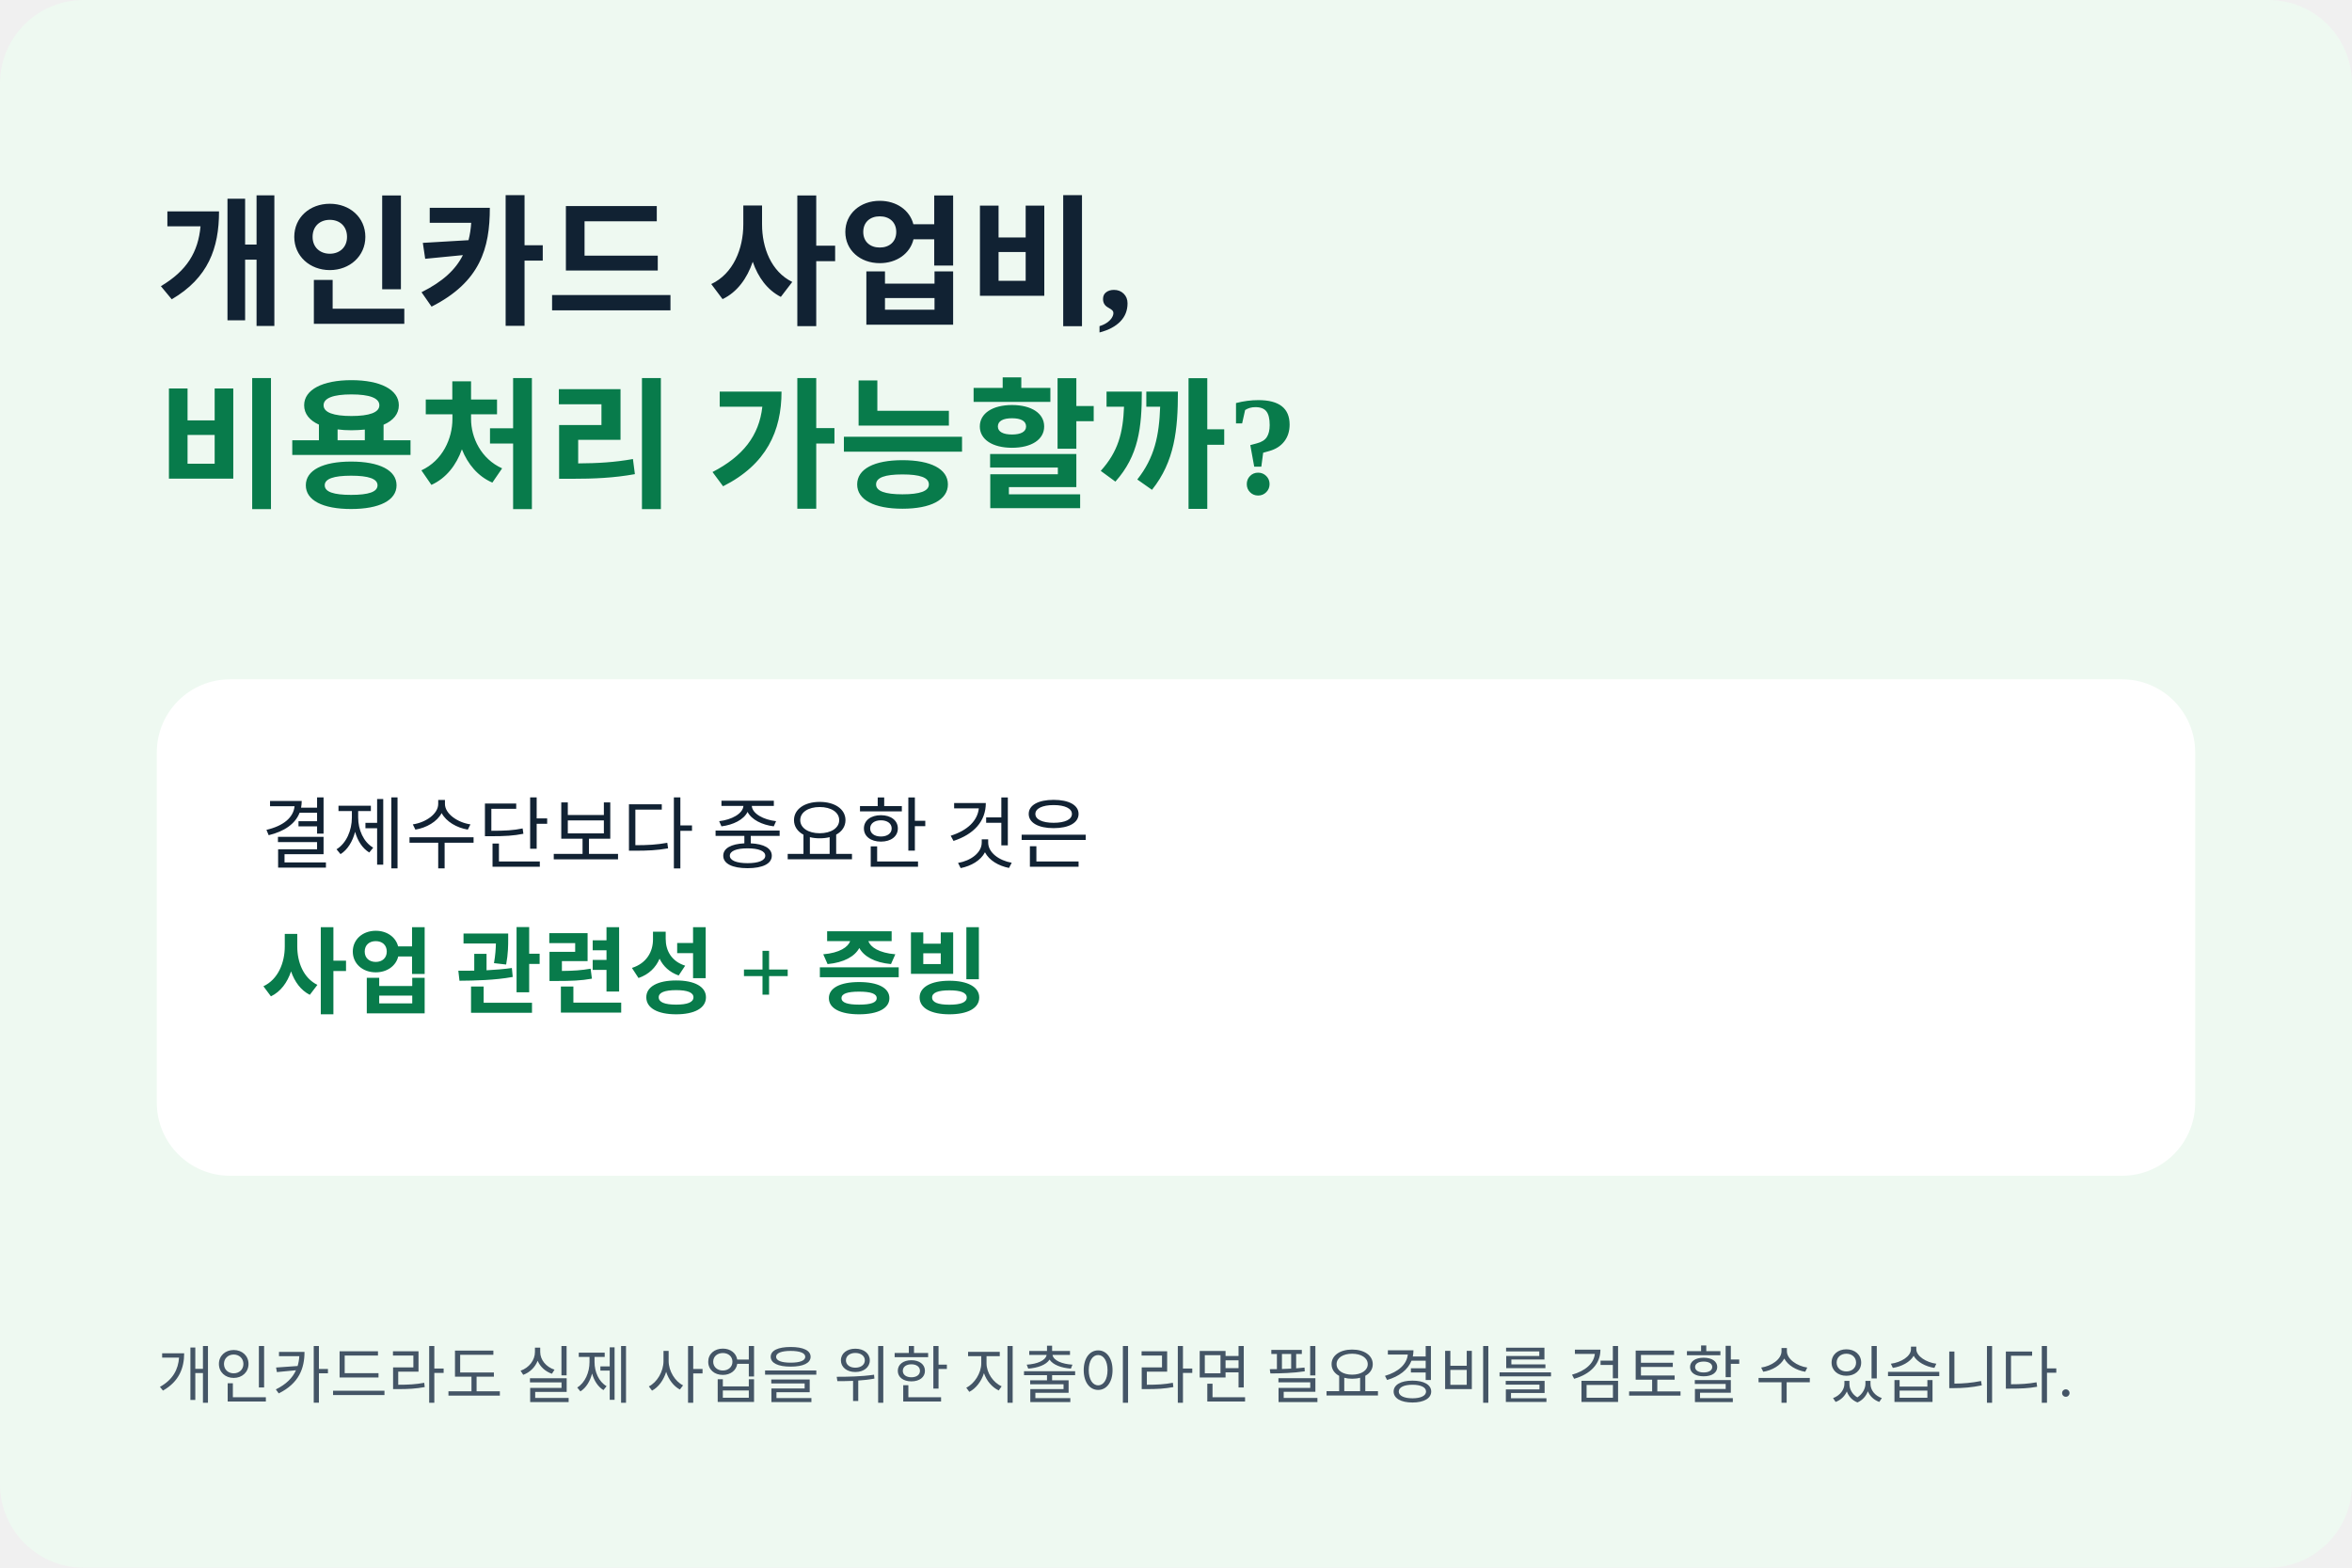
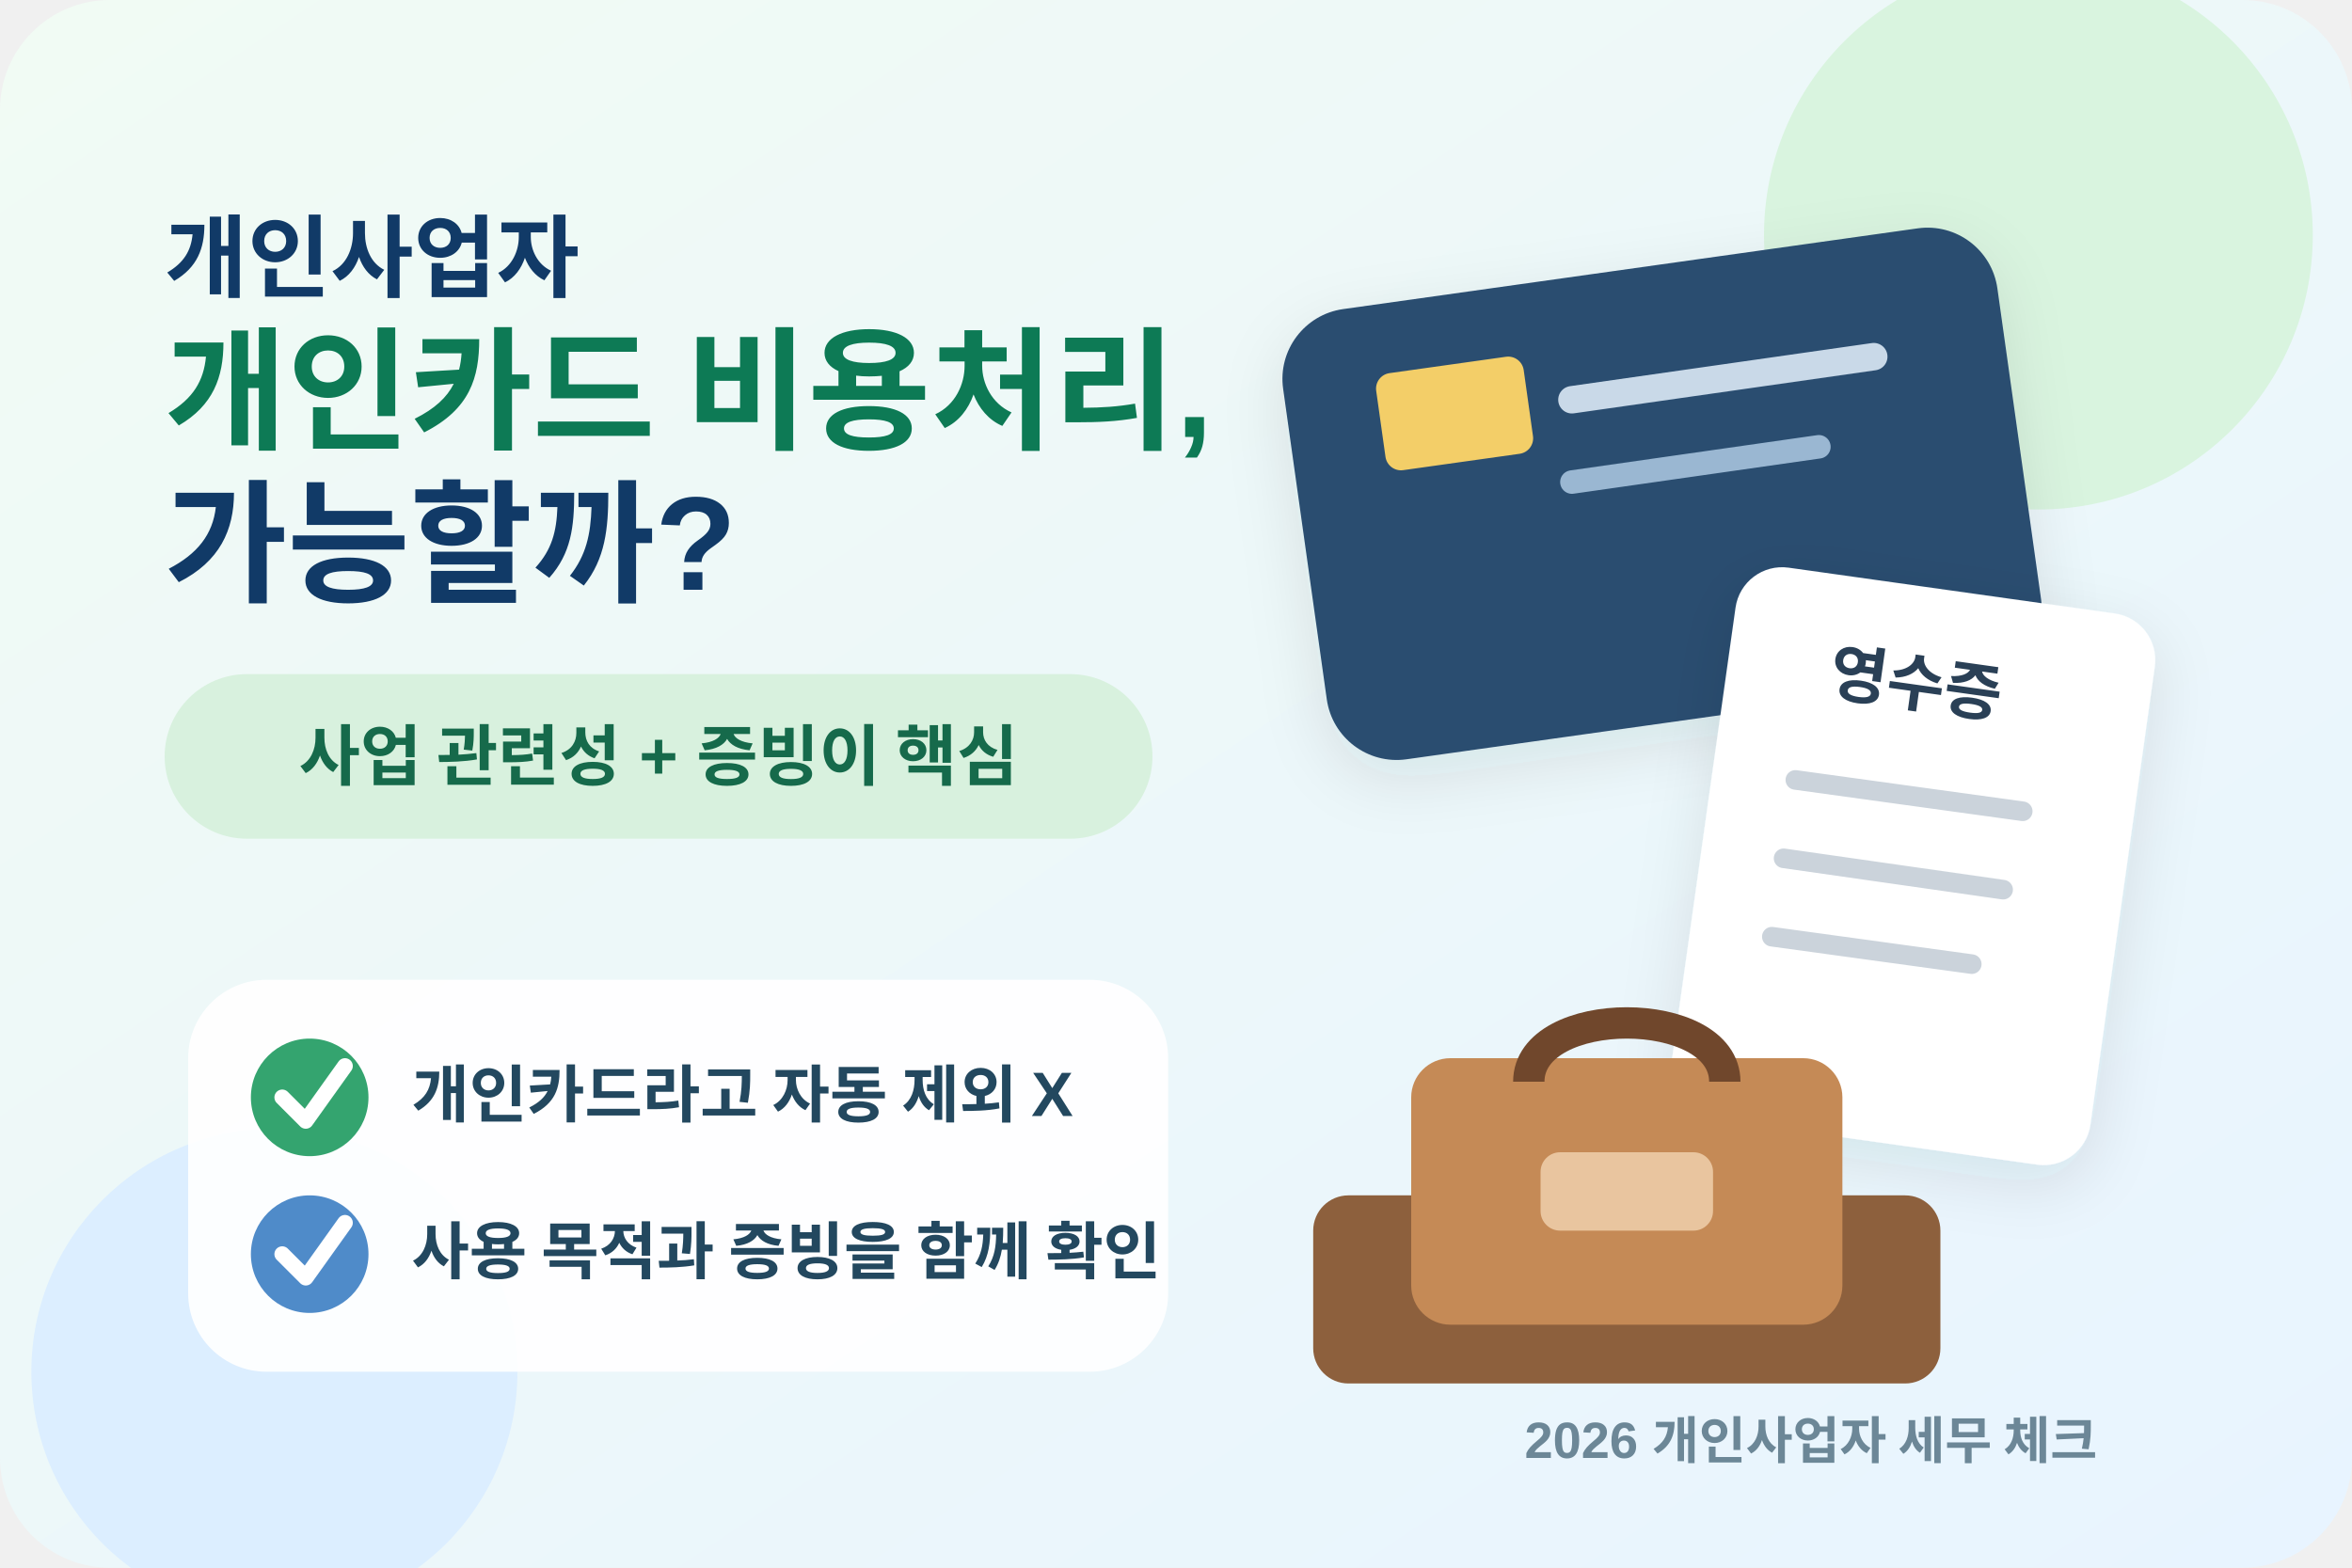
- <svg xmlns="http://www.w3.org/2000/svg" width="900" height="600">
-   <rect width="100%" height="100%" rx="32" fill="#eef9f1" />
-   <text x="60" y="120" font-size="54" font-weight="700" fill="#123">개인카드 사업비,</text>
-   <text x="60" y="190" font-size="54" font-weight="700" fill="#087b4b">비용처리 가능할까?</text>
-   <rect x="60" y="260" width="780" height="190" rx="28" fill="white" />
-   <text x="100" y="330" font-size="30" fill="#123">결제수단보다 중요한 것은</text>
-   <text x="100" y="385" font-size="36" font-weight="700" fill="#087b4b">사업 관련성 + 증빙</text>
-   <text x="60" y="535" font-size="24" fill="#456">개인카드라도 실제 사업을 위한 지출이라면 필요경비를 검토할 수 있습니다.</text>
+ <svg xmlns="http://www.w3.org/2000/svg" width="600" height="400" viewBox="0 0 600 400">
+   <defs>
+     <linearGradient id="bg" x1="0" y1="0" x2="1" y2="1">
+       <stop stop-color="#F1FBF4" />
+       <stop offset="1" stop-color="#E8F4FF" />
+     </linearGradient>
+     <filter id="sh">
+       <feDropShadow dx="0" dy="5" stdDeviation="8" flood-color="#234" flood-opacity=".10" />
+     </filter>
+   </defs>
+   <rect width="600" height="400" rx="28" fill="url(#bg)" />
+   <circle cx="520" cy="60" r="70" fill="#D9F4DF" />
+   <circle cx="70" cy="350" r="62" fill="#DCEEFF" />
+   <text x="42" y="74" font-family="Arial,'Noto Sans KR',sans-serif" font-size="23" font-weight="800" fill="#113A67">개인사업자</text>
+   <text x="42" y="112" font-family="Arial,'Noto Sans KR',sans-serif" font-size="34" font-weight="900" fill="#0D7A55">개인카드 비용처리,</text>
+   <text x="42" y="151" font-family="Arial,'Noto Sans KR',sans-serif" font-size="34" font-weight="900" fill="#113A67">가능할까?</text>
+   <rect x="42" y="172" width="252" height="42" rx="21" fill="#D8F1DE" />
+   <text x="168" y="199" text-anchor="middle" font-family="Arial,'Noto Sans KR',sans-serif" font-size="17" font-weight="800" fill="#166A4B">사업 관련성 + 증빙이 핵심</text>
+   <g filter="url(#sh)">
+     <rect x="332" y="68" width="184" height="116" rx="18" fill="#2A4D70" transform="rotate(-8 424 126)" />
+     <rect x="352" y="93" width="38" height="25" rx="4" fill="#F3CE68" transform="rotate(-8 371 105)" />
+     <line x1="401" y1="102" x2="478" y2="91" stroke="#C9D9E8" stroke-width="7" stroke-linecap="round" />
+     <line x1="401" y1="123" x2="464" y2="114" stroke="#9AB7D2" stroke-width="6" stroke-linecap="round" />
+   </g>
+   <g filter="url(#sh)">
+     <rect x="434" y="150" width="108" height="142" rx="12" fill="#fff" transform="rotate(8 488 221)" />
+     <text x="488" y="180" text-anchor="middle" font-family="Arial,'Noto Sans KR',sans-serif" font-size="16" font-weight="800" fill="#2A4056" transform="rotate(8 488 180)">영수증</text>
+     <line x1="458" y1="199" x2="516" y2="207" stroke="#CBD3DB" stroke-width="5" stroke-linecap="round" />
+     <line x1="455" y1="219" x2="511" y2="227" stroke="#CBD3DB" stroke-width="5" stroke-linecap="round" />
+     <line x1="452" y1="239" x2="503" y2="246" stroke="#CBD3DB" stroke-width="5" stroke-linecap="round" />
+   </g>
+   <g>
+     <rect x="48" y="250" width="250" height="100" rx="20" fill="#fff" opacity=".92" />
+     <circle cx="79" cy="280" r="15" fill="#34A46F" />
+     <path d="M72 280l6 6 10-14" fill="none" stroke="#fff" stroke-width="4" stroke-linecap="round" stroke-linejoin="round" />
+     <text x="105" y="285" font-family="Arial,'Noto Sans KR',sans-serif" font-size="16" font-weight="800" fill="#23485F">개인카드라고 자동 제외 X</text>
+     <circle cx="79" cy="320" r="15" fill="#4F8BC9" />
+     <path d="M72 320l6 6 10-14" fill="none" stroke="#fff" stroke-width="4" stroke-linecap="round" stroke-linejoin="round" />
+     <text x="105" y="325" font-family="Arial,'Noto Sans KR',sans-serif" font-size="16" font-weight="800" fill="#23485F">사용 목적과 증빙을 함께 확인</text>
+   </g>
+   <g transform="translate(335 260)">
+     <rect x="0" y="45" width="160" height="48" rx="9" fill="#8D603D" />
+     <rect x="25" y="10" width="110" height="68" rx="10" fill="#C58A56" />
+     <path d="M55 16c0-20 50-20 50 0" fill="none" stroke="#70472C" stroke-width="8" />
+     <rect x="58" y="34" width="44" height="20" rx="5" fill="#E9C59F" />
+   </g>
+   <text x="535" y="372" text-anchor="end" font-family="Arial,'Noto Sans KR',sans-serif" font-size="13" font-weight="700" fill="#6C8797">2026 개인사업자 세무 체크</text>
</svg>
